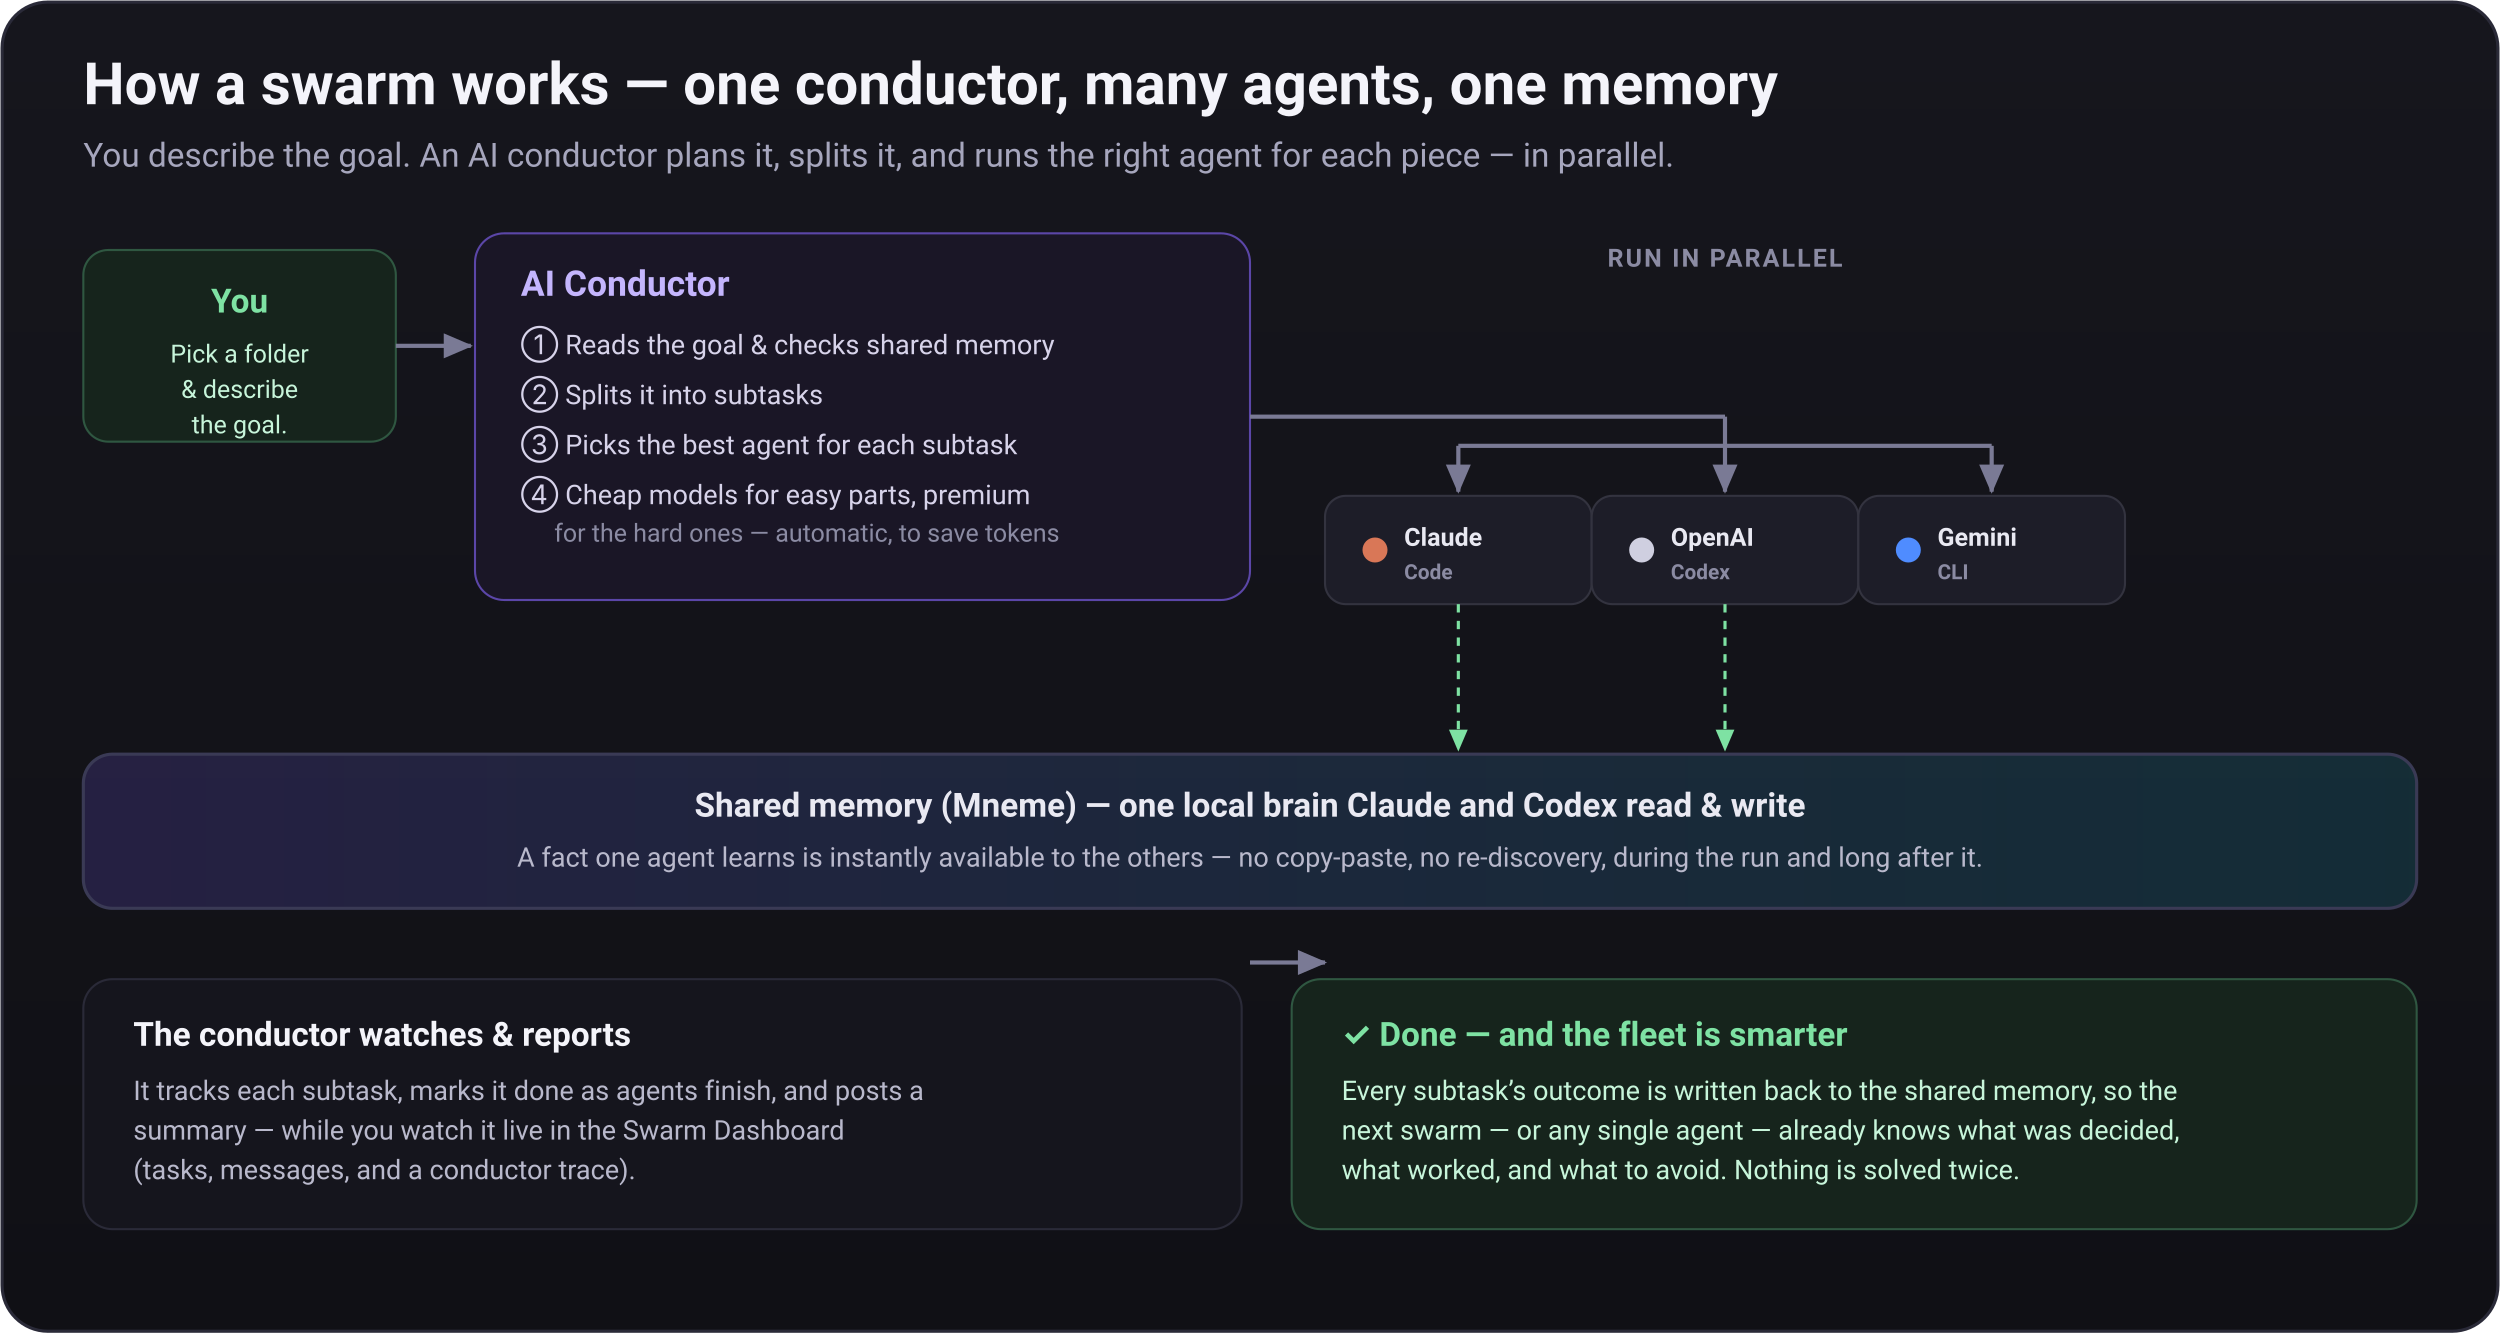
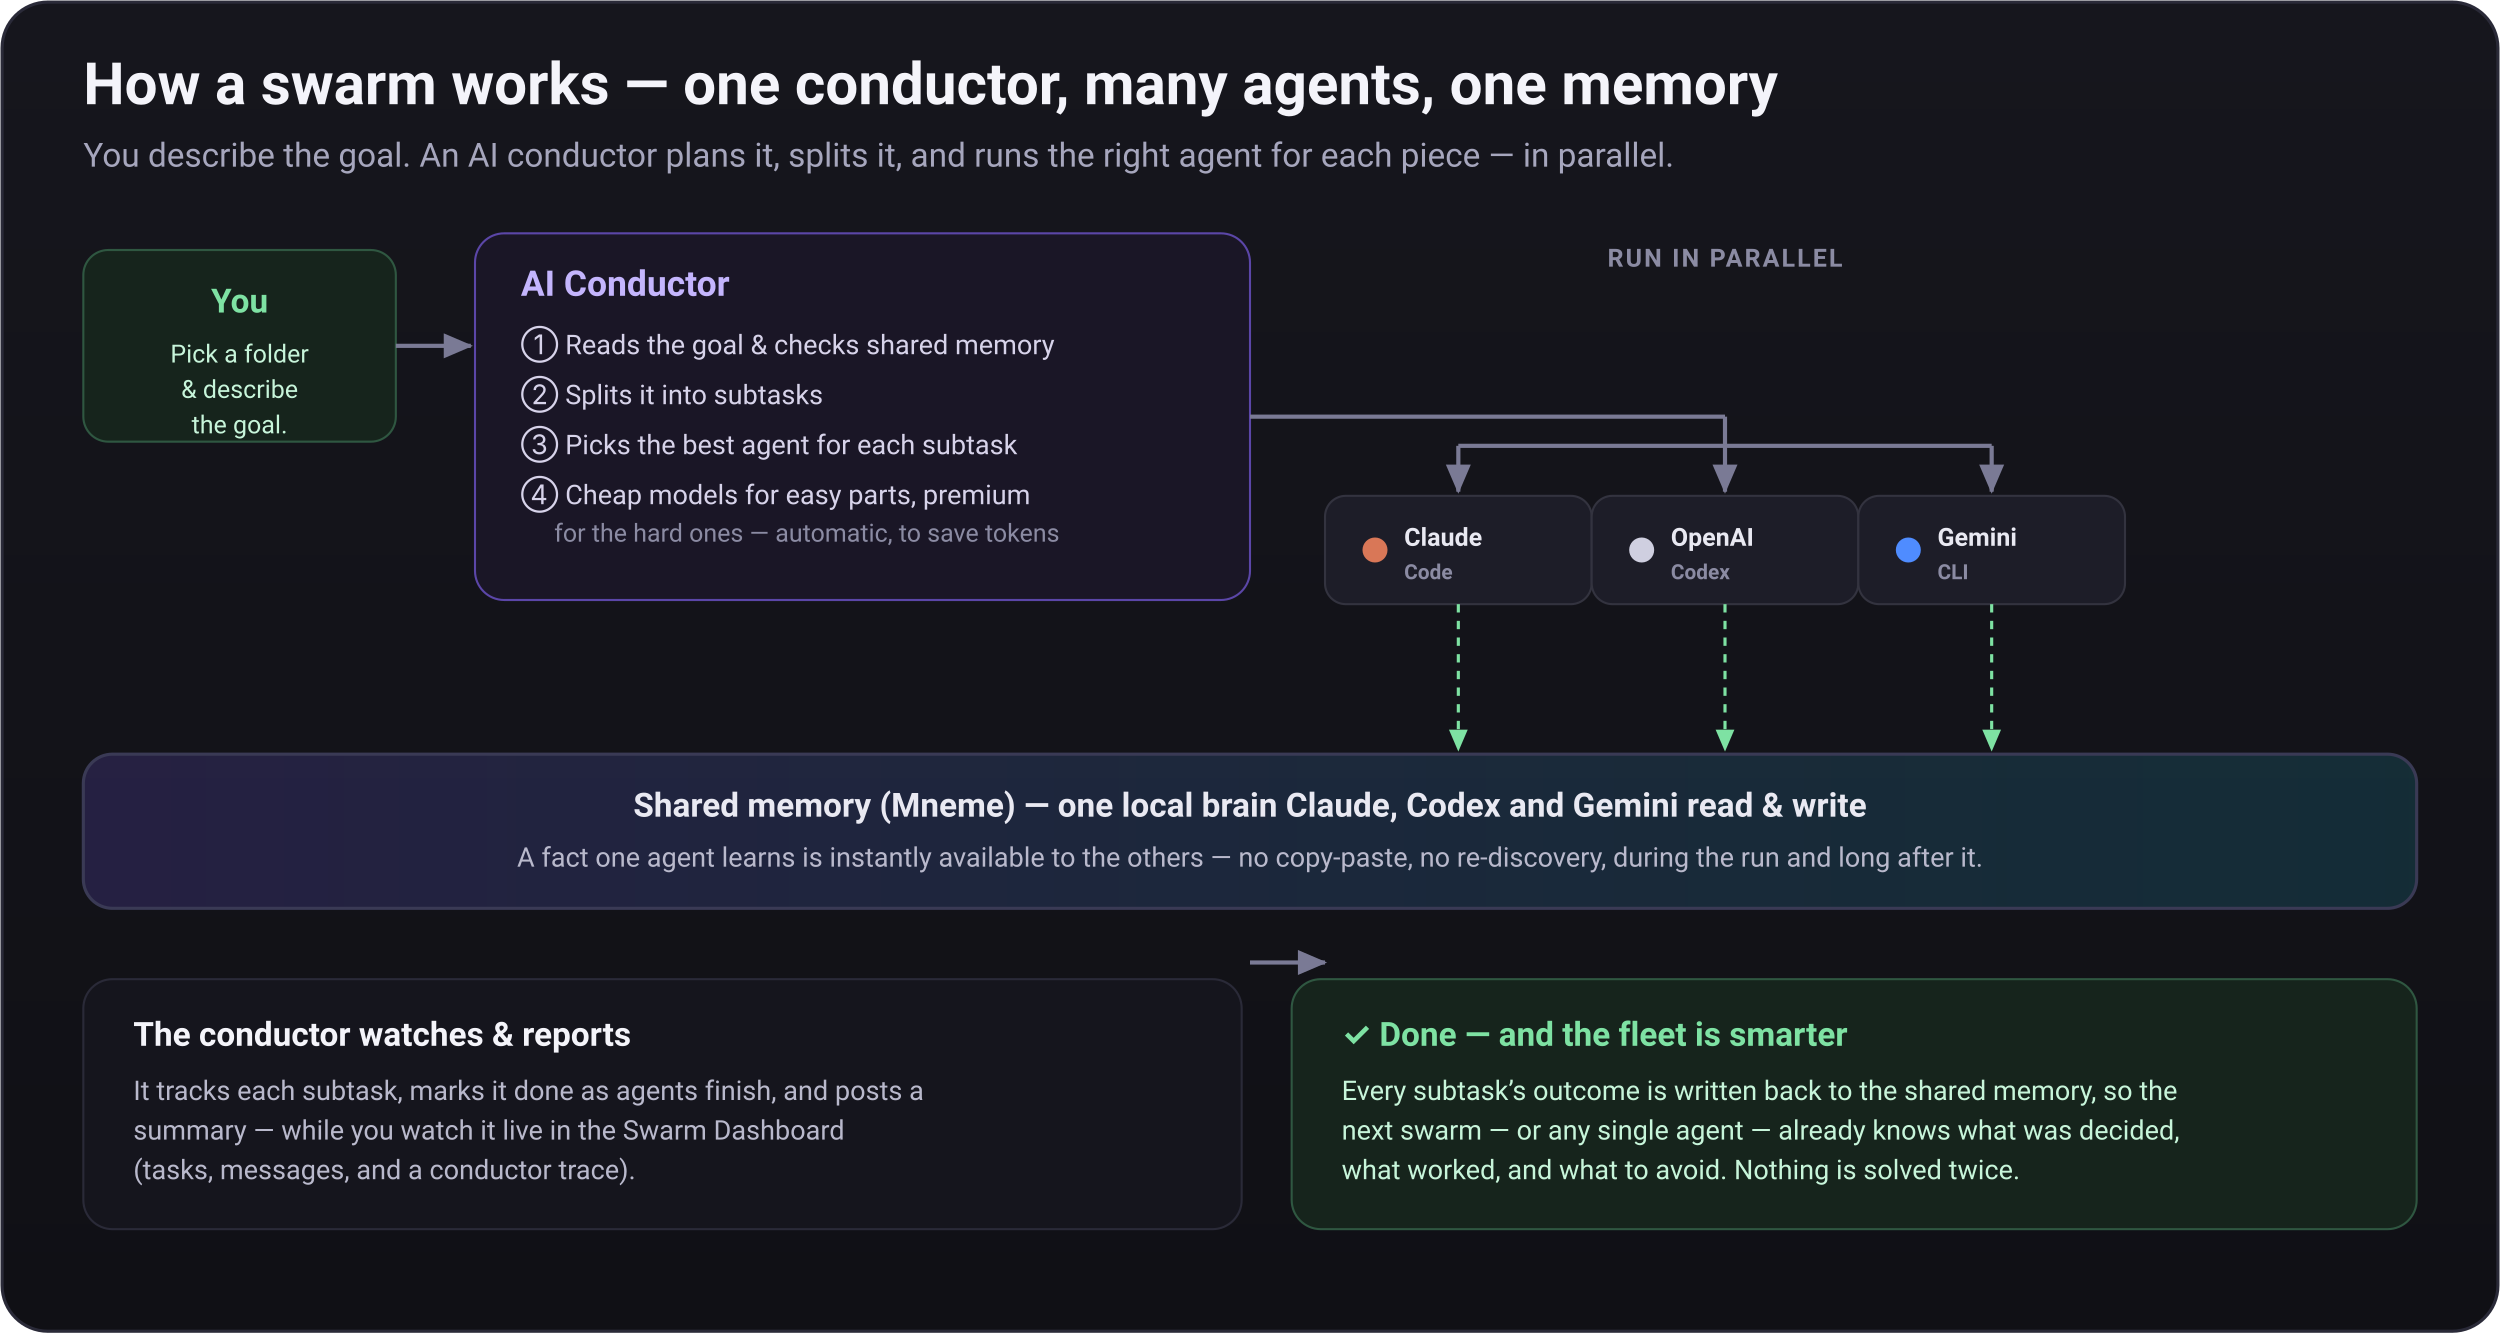
- <svg xmlns="http://www.w3.org/2000/svg" viewBox="0 0 1200 640" font-family="system-ui, -apple-system, 'Segoe UI', Roboto, sans-serif" role="img" aria-label="How a swarm works: you describe a goal, an AI conductor plans and splits it, runs the best agent for each piece in parallel, with Claude and Codex sharing one memory, then reports back.">
+ <svg xmlns="http://www.w3.org/2000/svg" viewBox="0 0 1200 640" font-family="system-ui, -apple-system, 'Segoe UI', Roboto, sans-serif" role="img" aria-label="How a swarm works: you describe a goal, an AI conductor plans and splits it, runs the best agent for each piece in parallel, with Claude, Codex and Gemini sharing one memory, then reports back.">
  <defs>
    <linearGradient id="bgS" x1="0" y1="0" x2="0" y2="1">
      <stop offset="0" stop-color="#16161d" />
      <stop offset="1" stop-color="#101015" />
    </linearGradient>
    <linearGradient id="memBar" x1="0" y1="0" x2="1" y2="0">
      <stop offset="0" stop-color="#7c5cff" stop-opacity="0.18" />
      <stop offset="1" stop-color="#22d3ee" stop-opacity="0.14" />
    </linearGradient>
    <marker id="aS" markerWidth="9" markerHeight="9" refX="6.5" refY="3" orient="auto" markerUnits="strokeWidth">
      <path d="M0,0 L7,3 L0,6 Z" fill="#7a7a95" />
    </marker>
    <marker id="aM" markerWidth="9" markerHeight="9" refX="6.5" refY="3" orient="auto" markerUnits="strokeWidth">
      <path d="M0,0 L7,3 L0,6 Z" fill="#7ee2a3" />
    </marker>
  </defs>
  <rect x="1" y="1" width="1198" height="638" rx="22" fill="url(#bgS)" stroke="#2a2a38" stroke-width="1.5" />
  <text x="40" y="50" fill="#f4f4fa" font-size="28" font-weight="700">How a swarm works — one conductor, many agents, one memory</text>
  <text x="40" y="80" fill="#a6a6bd" font-size="16">You describe the goal. An AI conductor plans it, splits it, and runs the right agent for each piece — in parallel.</text>
  <rect x="40" y="120" width="150" height="92" rx="12" fill="#16241c" stroke="#2f5741" />
  <text x="115" y="150" text-anchor="middle" fill="#7ee2a3" font-size="16" font-weight="700">You</text>
  <text x="115" y="174" text-anchor="middle" fill="#c7f5da" font-size="12">Pick a folder</text>
  <text x="115" y="191" text-anchor="middle" fill="#c7f5da" font-size="12">&amp; describe</text>
  <text x="115" y="208" text-anchor="middle" fill="#c7f5da" font-size="12">the goal.</text>
  <path d="M190 166 L 226 166" stroke="#7a7a95" stroke-width="2" fill="none" marker-end="url(#aS)" />
  <rect x="228" y="112" width="372" height="176" rx="14" fill="#1a1626" stroke="#5b46a8" />
  <text x="250" y="142" fill="#c4b5fd" font-size="17" font-weight="700">AI Conductor</text>
  <text x="250" y="170" fill="#d7d3ea" font-size="13">① Reads the goal &amp; checks shared memory</text>
  <text x="250" y="194" fill="#d7d3ea" font-size="13">② Splits it into subtasks</text>
  <text x="250" y="218" fill="#d7d3ea" font-size="13">③ Picks the best agent for each subtask</text>
  <text x="250" y="242" fill="#d7d3ea" font-size="13">④ Cheap models for easy parts, premium</text>
  <text x="266" y="260" fill="#8b8ba3" font-size="12">for the hard ones — automatic, to save tokens</text>
  <text x="828" y="128" text-anchor="middle" fill="#8b8ba3" font-size="12" font-weight="700" letter-spacing="1">RUN IN PARALLEL</text>
  <path d="M600 200 L 828 200" stroke="#7a7a95" stroke-width="2" fill="none" />
  <path d="M828 200 L 828 214" stroke="#7a7a95" stroke-width="2" fill="none" />
  <path d="M700 214 L 700 236" stroke="#7a7a95" stroke-width="2" fill="none" marker-end="url(#aS)" />
  <path d="M828 214 L 828 236" stroke="#7a7a95" stroke-width="2" fill="none" marker-end="url(#aS)" />
  <path d="M956 214 L 956 236" stroke="#7a7a95" stroke-width="2" fill="none" marker-end="url(#aS)" />
  <path d="M700 214 L 956 214" stroke="#7a7a95" stroke-width="2" fill="none" />
  <g font-size="13" font-weight="600">
    <rect x="636" y="238" width="128" height="52" rx="10" fill="#1d1d28" stroke="#33333f" />
    <circle cx="660" cy="264" r="6" fill="#d97757" />
    <text x="674" y="262" fill="#e9e9f2" font-size="12">Claude</text>
    <text x="674" y="278" fill="#8b8ba3" font-size="10">Code</text>
    <rect x="764" y="238" width="128" height="52" rx="10" fill="#1d1d28" stroke="#33333f" />
    <circle cx="788" cy="264" r="6" fill="#cfcfe0" />
    <text x="802" y="262" fill="#e9e9f2" font-size="12">OpenAI</text>
    <text x="802" y="278" fill="#8b8ba3" font-size="10">Codex</text>
    <rect x="892" y="238" width="128" height="52" rx="10" fill="#1d1d28" stroke="#33333f" />
    <circle cx="916" cy="264" r="6" fill="#4f8cff" />
    <text x="930" y="262" fill="#e9e9f2" font-size="12">Gemini</text>
    <text x="930" y="278" fill="#8b8ba3" font-size="10">CLI</text>
  </g>
  <g stroke="#7ee2a3" stroke-width="1.5" fill="none" stroke-dasharray="4 4">
    <path d="M700 290 L 700 360" marker-end="url(#aM)" />
    <path d="M828 290 L 828 360" marker-end="url(#aM)" />
+     <path d="M956 290 L 956 360" marker-end="url(#aM)" />
  </g>
  <rect x="40" y="362" width="1120" height="74" rx="14" fill="url(#memBar)" stroke="#3a3a55" stroke-width="1.5" />
-   <text x="600" y="392" text-anchor="middle" fill="#e9e9f2" font-size="16" font-weight="700">Shared memory (Mneme) — one local brain Claude and Codex read &amp; write</text>
+   <text x="600" y="392" text-anchor="middle" fill="#e9e9f2" font-size="16" font-weight="700">Shared memory (Mneme) — one local brain Claude, Codex and Gemini read &amp; write</text>
  <text x="600" y="416" text-anchor="middle" fill="#b9b9cc" font-size="13">A fact one agent learns is instantly available to the others — no copy-paste, no re-discovery, during the run and long after it.</text>
  <path d="M600 462 L 636 462" stroke="#7a7a95" stroke-width="2" fill="none" marker-end="url(#aS)" />
  <rect x="40" y="470" width="556" height="120" rx="14" fill="#15151d" stroke="#2a2a38" />
  <text x="64" y="502" fill="#f4f4fa" font-size="16" font-weight="700">The conductor watches &amp; reports</text>
  <text x="64" y="528" fill="#b9b9cc" font-size="13">It tracks each subtask, marks it done as agents finish, and posts a</text>
  <text x="64" y="547" fill="#b9b9cc" font-size="13">summary — while you watch it live in the Swarm Dashboard</text>
  <text x="64" y="566" fill="#b9b9cc" font-size="13">(tasks, messages, and a conductor trace).</text>
  <rect x="620" y="470" width="540" height="120" rx="14" fill="#16241c" stroke="#2f5741" />
  <text x="644" y="502" fill="#7ee2a3" font-size="16" font-weight="700">✓ Done — and the fleet is smarter</text>
  <text x="644" y="528" fill="#c7f5da" font-size="13">Every subtask’s outcome is written back to the shared memory, so the</text>
  <text x="644" y="547" fill="#c7f5da" font-size="13">next swarm — or any single agent — already knows what was decided,</text>
  <text x="644" y="566" fill="#c7f5da" font-size="13">what worked, and what to avoid. Nothing is solved twice.</text>
</svg>
